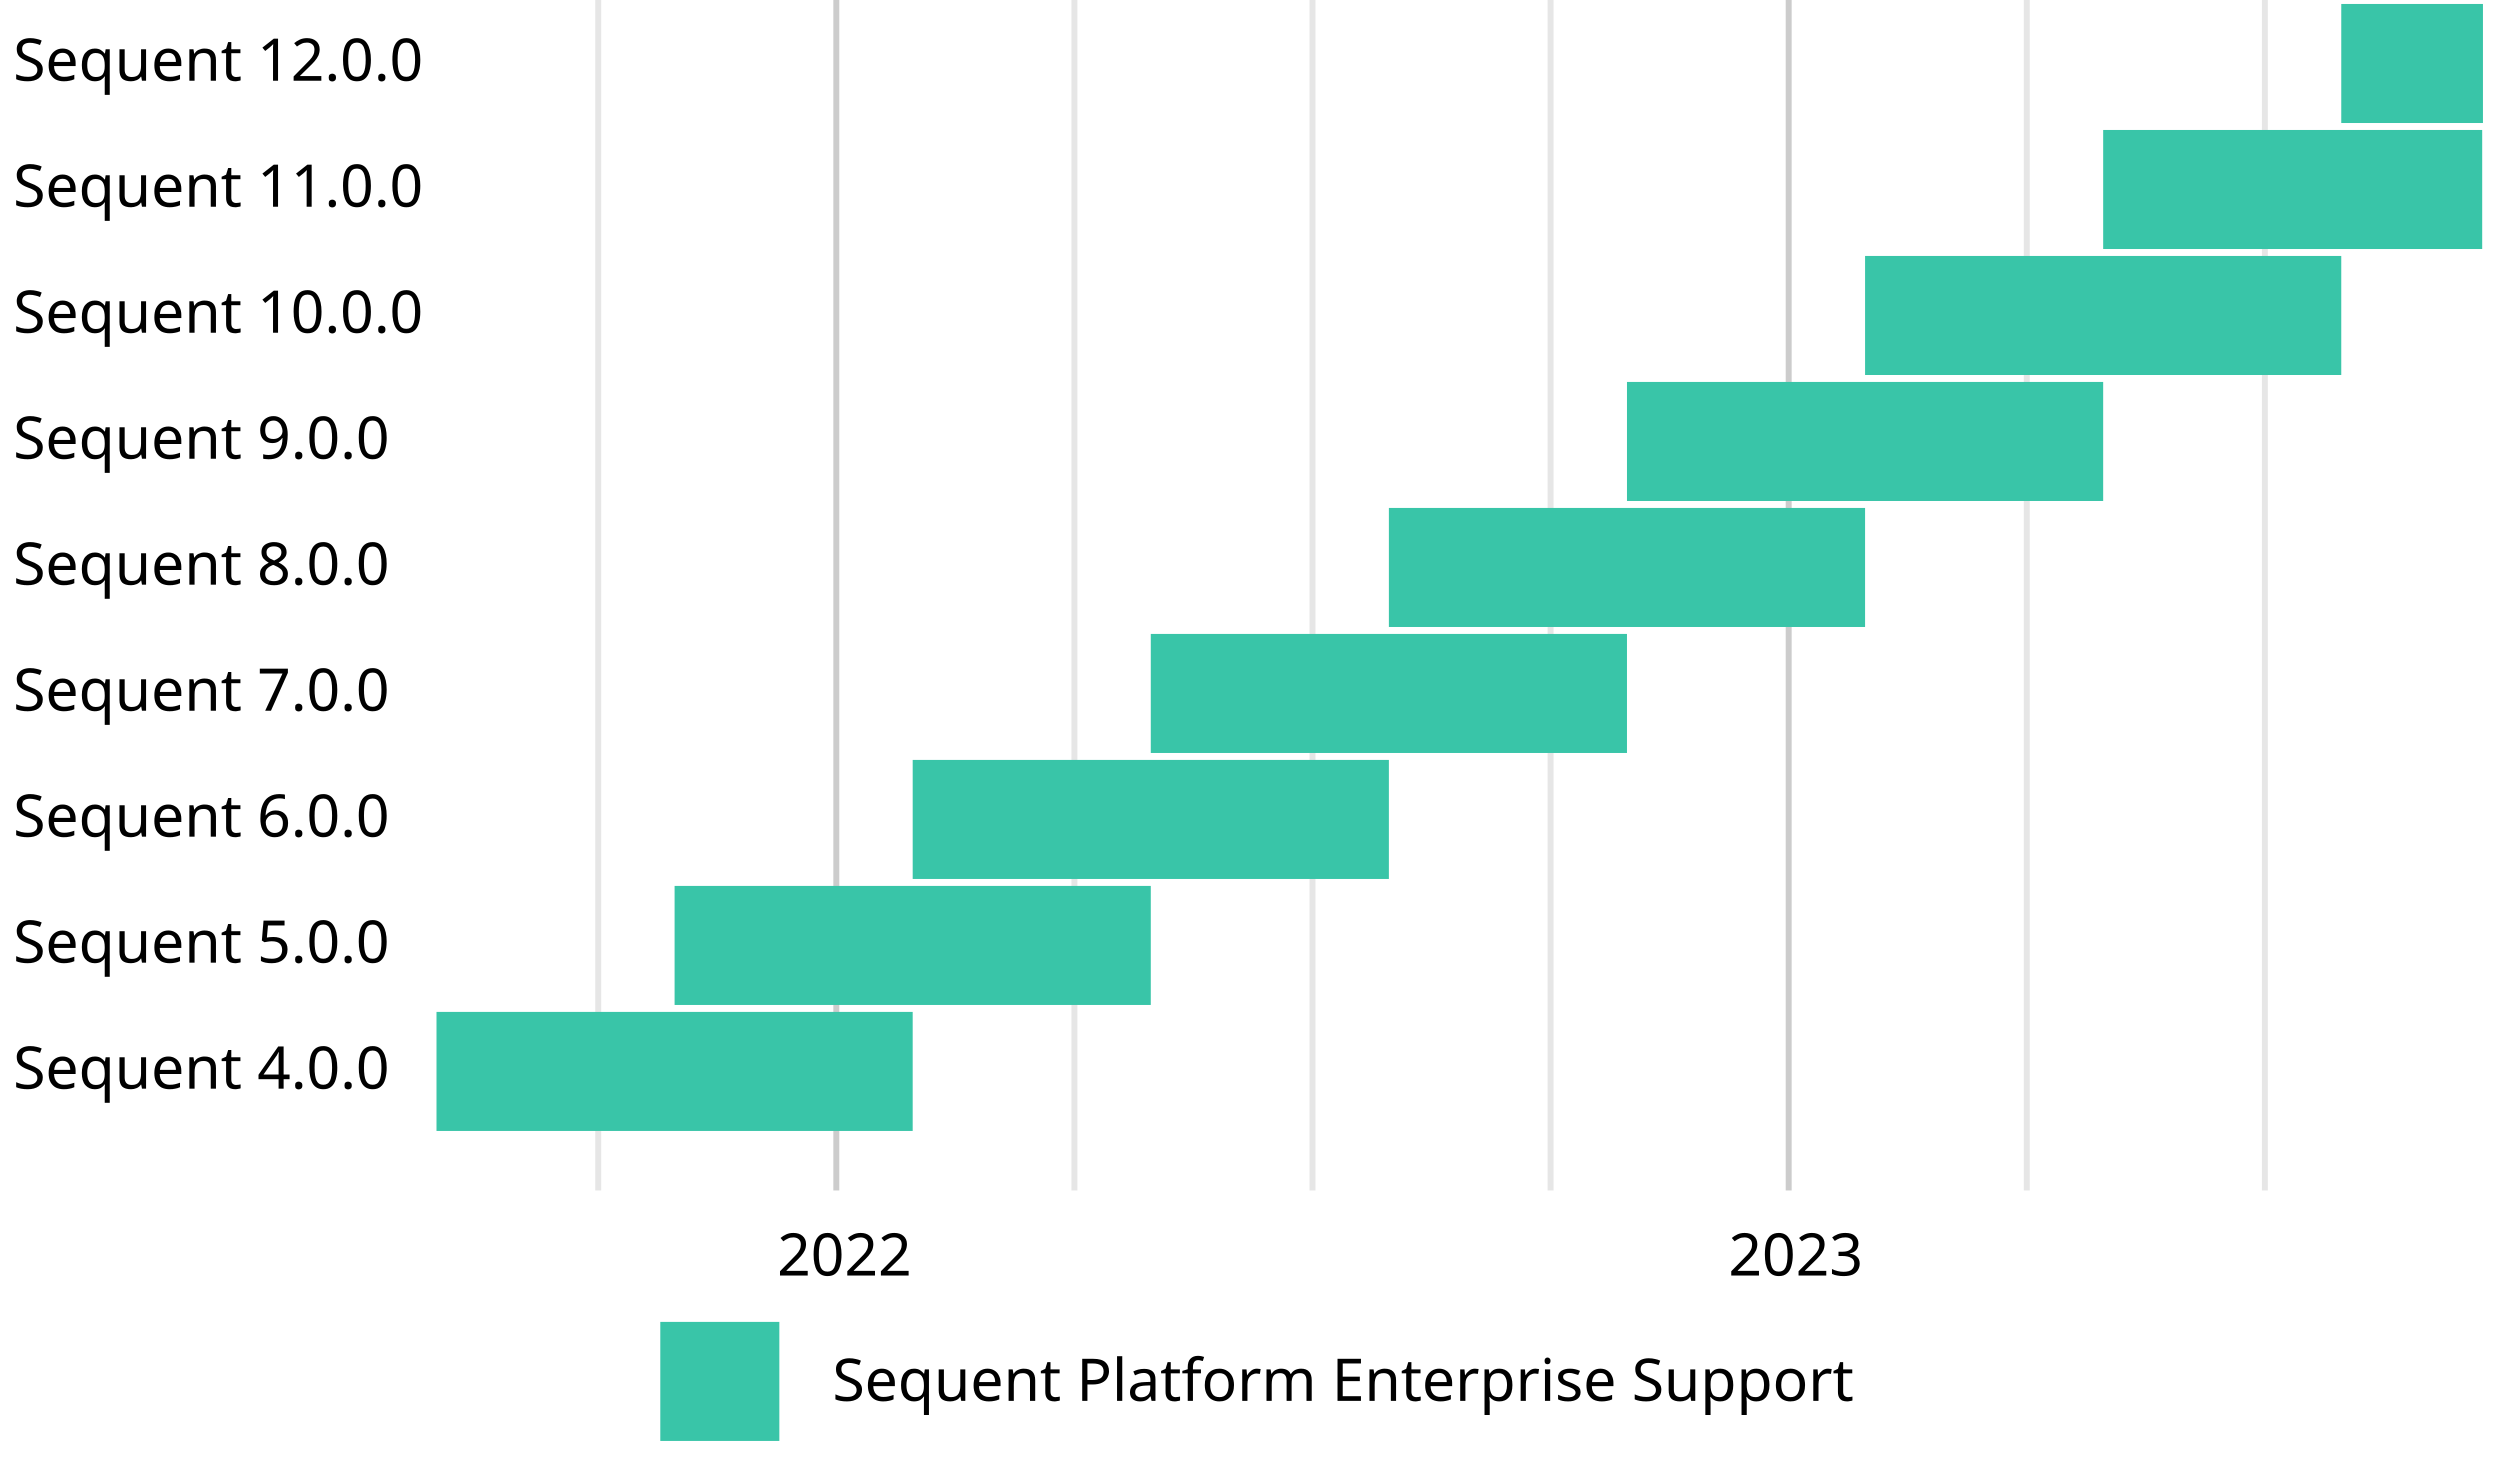
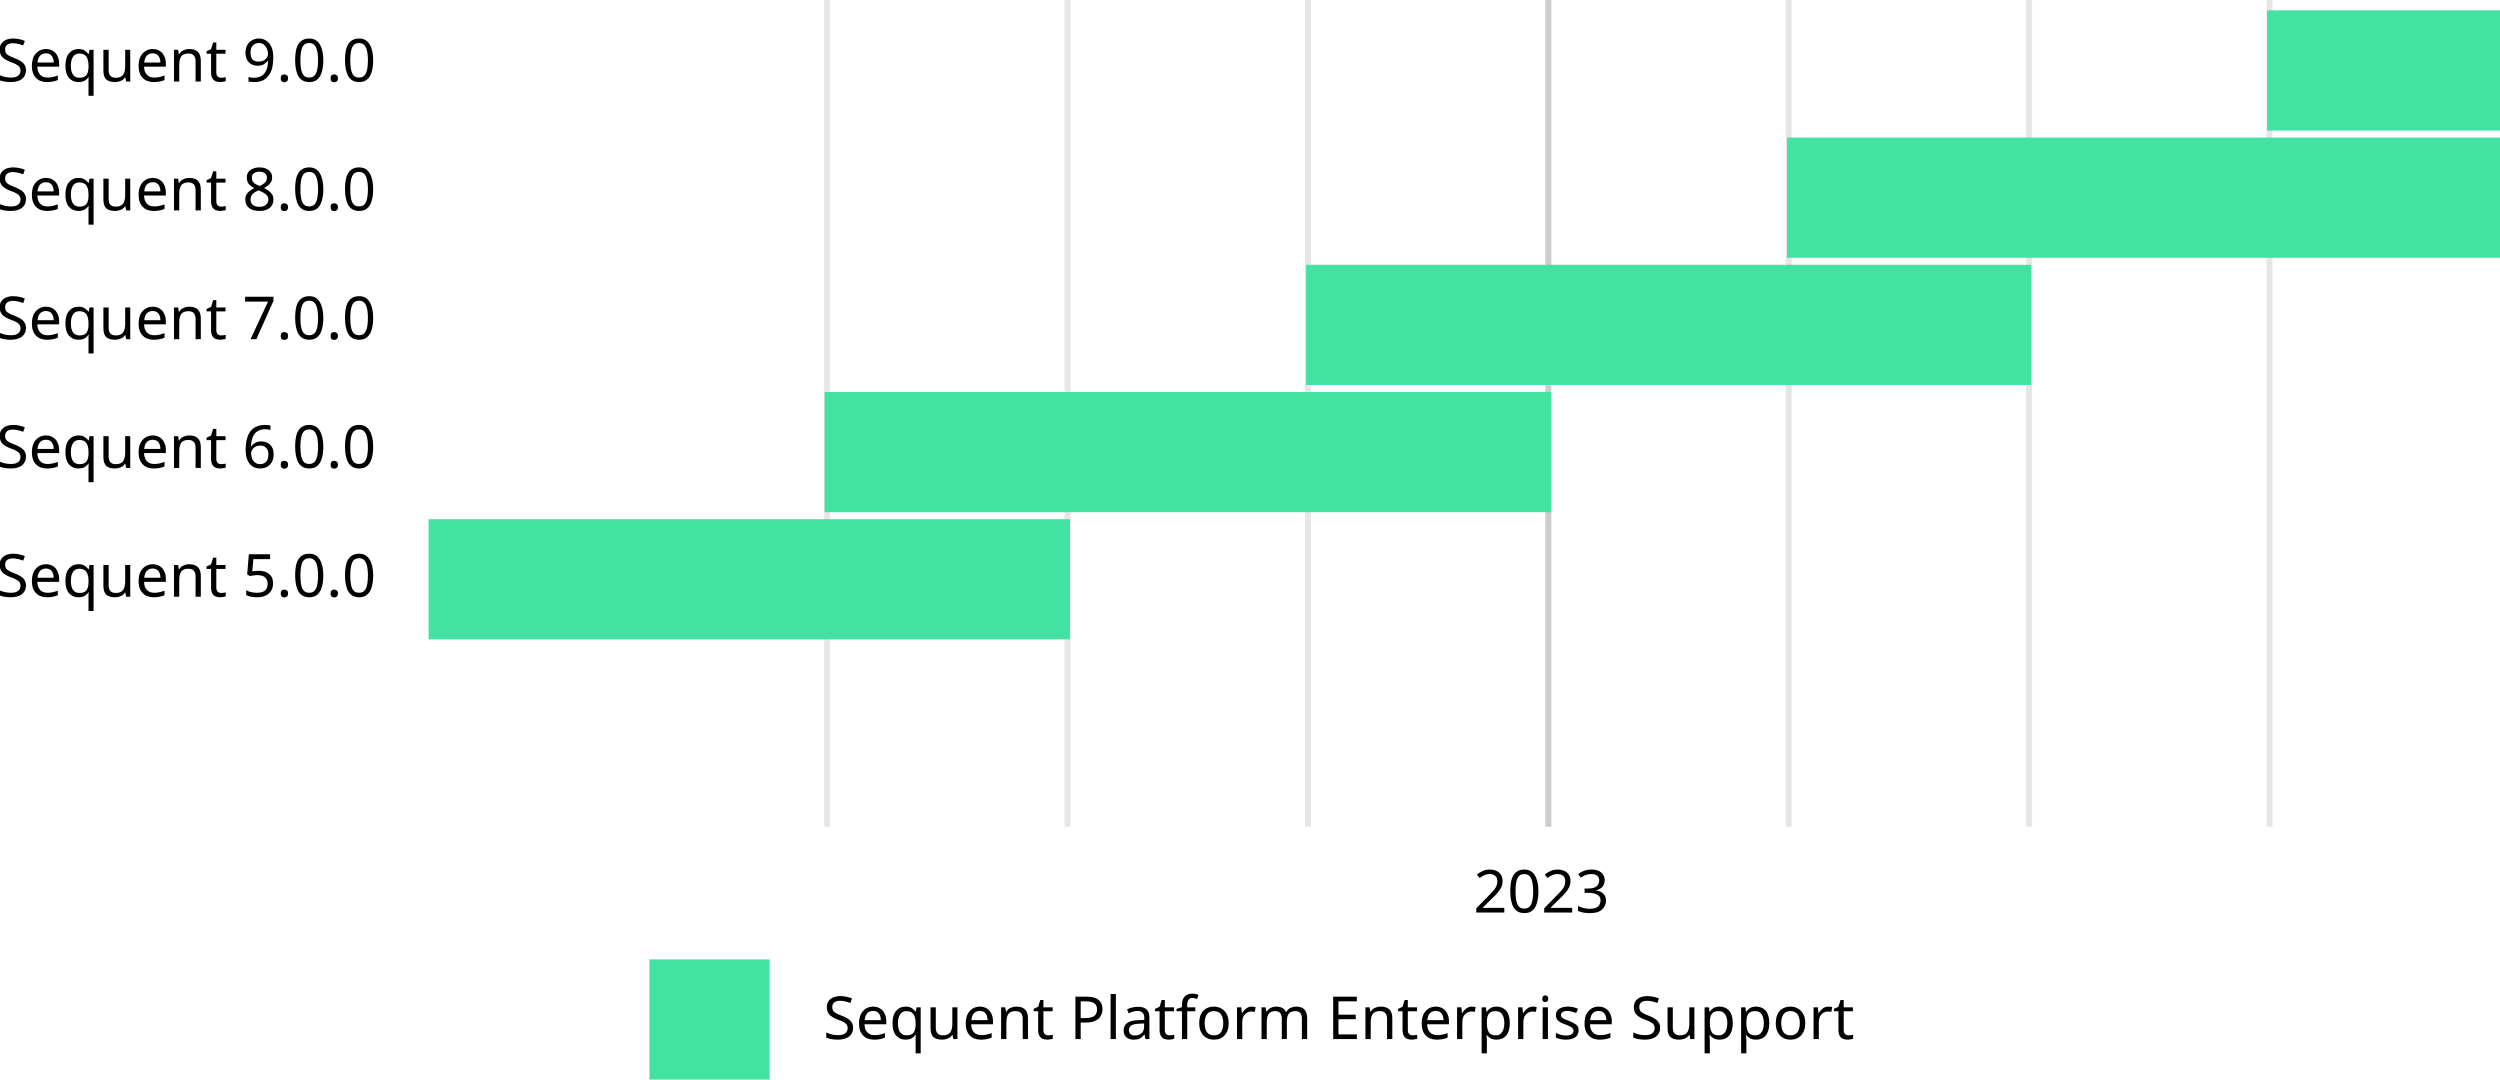
- <svg xmlns="http://www.w3.org/2000/svg" width="210mm" height="123mm" viewBox="0 0 210 123" version="1.1" id="svg8">
+ <svg xmlns="http://www.w3.org/2000/svg" width="207.993mm" height="89.818mm" viewBox="0 0 207.993 89.818" version="1.1" id="svg8">
  <defs id="defs2" />
-   <g id="layer1">
-     <rect style="fill:#e6e6e6;stroke-width:1.871;stroke-opacity:0" id="rect14" width="0.5" height="100" x="50" y="-1.7763568e-15" />
-     <rect style="fill:#cccccc;stroke-width:1.871;stroke-opacity:0" id="rect16" width="0.5" height="100" x="70" y="-1.7763568e-15" />
-     <rect style="fill:#e6e6e6;stroke-width:1.871;stroke-opacity:0" id="rect18" width="0.5" height="100" x="90" y="-1.7763568e-15" />
-     <rect style="fill:#e6e6e6;stroke-width:1.871;stroke-opacity:0" id="rect20" width="0.5" height="100" x="110" y="-1.7763568e-15" />
-     <rect style="fill:#e6e6e6;stroke-width:1.871;stroke-opacity:0" id="rect22" width="0.5" height="100" x="130" y="-1.7763568e-15" />
-     <rect style="fill:#cccccc;stroke-width:1.871;stroke-opacity:0" id="rect24" width="0.5" height="100" x="150" y="-1.7763568e-15" />
-     <rect style="fill:#e6e6e6;stroke-width:1.871;stroke-opacity:0" id="rect26" width="0.5" height="100" x="170" y="-1.7763568e-15" />
-     <rect style="fill:#e6e6e6;stroke-width:1.871;stroke-opacity:0" id="rect28" width="0.5" height="100" x="190" y="-1.7763568e-15" />
-     <rect style="fill:#39c5a8;fill-opacity:1;stroke-width:1.137;stroke-opacity:0" id="rect52" width="40" height="10" x="36.666" y="85" />
-     <text xml:space="preserve" style="font-style:normal;font-weight:normal;font-size:4.939px;line-height:125%;font-family:sans-serif;letter-spacing:0px;word-spacing:0px;fill:#000000;fill-opacity:1;stroke:none;stroke-width:0.265px;stroke-linecap:butt;stroke-linejoin:miter;stroke-opacity:1" x="1.109" y="91.448" id="text879">
-       <tspan id="tspan877" x="1.109" y="91.448" style="font-size:4.939px;stroke-width:0.265px">Sequent 4.0.0</tspan>
+   <g id="layer1" transform="translate(-1.432646,-1.058329)">
+     <rect style="fill:#e6e6e6;stroke-width:1.552;stroke-opacity:0" id="rect379" width="0.5" height="68.779" x="70" y="1.058" />
+     <rect style="fill:#e6e6e6;stroke-width:1.552;stroke-opacity:0" id="rect381" width="0.5" height="68.779" x="170" y="1.058" />
+     <rect style="fill:#e6e6e6;stroke-width:1.552;stroke-opacity:0" id="rect383" width="0.5" height="68.779" x="150" y="1.058" />
+     <rect style="fill:#e6e6e6;stroke-width:1.552;stroke-opacity:0" id="rect16" width="0.5" height="68.779" x="90" y="1.058" />
+     <rect style="fill:#e6e6e6;stroke-width:1.552;stroke-opacity:0" id="rect20" width="0.5" height="68.779" x="110" y="1.058" />
+     <rect style="fill:#cccccc;stroke-width:1.552;stroke-opacity:0" id="rect24" width="0.5" height="68.779" x="130" y="1.058" />
+     <rect style="fill:#e6e6e6;stroke-width:1.552;stroke-opacity:0" id="rect28" width="0.5" height="68.779" x="190" y="1.058" />
+     <text xml:space="preserve" style="font-style:normal;font-weight:normal;font-size:4.939px;line-height:125%;font-family:sans-serif;letter-spacing:0px;word-spacing:0px;fill:#000000;fill-opacity:1;stroke:none;stroke-width:0.265px;stroke-linecap:butt;stroke-linejoin:miter;stroke-opacity:1" x="124.023" y="76.98" id="text883">
+       <tspan id="tspan881" x="124.023" y="76.98" style="font-size:4.939px;stroke-width:0.265px">2023</tspan>
    </text>
-     <text xml:space="preserve" style="font-style:normal;font-weight:normal;font-size:4.939px;line-height:125%;font-family:sans-serif;letter-spacing:0px;word-spacing:0px;fill:#000000;fill-opacity:1;stroke:none;stroke-width:0.265px;stroke-linecap:butt;stroke-linejoin:miter;stroke-opacity:1" x="145.19" y="107.143" id="text883">
-       <tspan id="tspan881" x="145.19" y="107.143" style="font-size:4.939px;stroke-width:0.265px">2023</tspan>
+     <rect style="fill:#42e3a2;fill-opacity:1;stroke-width:1.313;stroke-opacity:0" id="rect889" width="53.361" height="10" x="37.087" y="44.254" />
+     <text xml:space="preserve" style="font-style:normal;font-weight:normal;font-size:4.939px;line-height:125%;font-family:sans-serif;letter-spacing:0px;word-spacing:0px;fill:#000000;fill-opacity:1;stroke:none;stroke-width:0.265px;stroke-linecap:butt;stroke-linejoin:miter;stroke-opacity:1" x="1.109" y="50.702" id="text893">
+       <tspan id="tspan891" x="1.109" y="50.702" style="font-size:4.939px;stroke-width:0.265px">Sequent 5.0.0</tspan>
    </text>
-     <text xml:space="preserve" style="font-style:normal;font-weight:normal;font-size:4.939px;line-height:125%;font-family:sans-serif;letter-spacing:0px;word-spacing:0px;fill:#000000;fill-opacity:1;stroke:none;stroke-width:0.265px;stroke-linecap:butt;stroke-linejoin:miter;stroke-opacity:1" x="65.286" y="107.143" id="text887">
-       <tspan id="tspan885" x="65.286" y="107.143" style="font-size:4.939px;stroke-width:0.265px">2022</tspan>
+     <rect style="fill:#42e3a2;fill-opacity:1;stroke-width:1.398;stroke-opacity:0" id="rect895" width="60.444" height="10" x="70.035" y="33.671" />
+     <text xml:space="preserve" style="font-style:normal;font-weight:normal;font-size:4.939px;line-height:125%;font-family:sans-serif;letter-spacing:0px;word-spacing:0px;fill:#000000;fill-opacity:1;stroke:none;stroke-width:0.265px;stroke-linecap:butt;stroke-linejoin:miter;stroke-opacity:1" x="1.109" y="39.988" id="text899">
+       <tspan id="tspan897" x="1.109" y="39.988" style="font-size:4.939px;stroke-width:0.265px">Sequent 6.0.0</tspan>
    </text>
-     <rect style="fill:#39c5a8;fill-opacity:1;stroke-width:1.137;stroke-opacity:0" id="rect889" width="40" height="10" x="56.666" y="74.417" />
-     <text xml:space="preserve" style="font-style:normal;font-weight:normal;font-size:4.939px;line-height:125%;font-family:sans-serif;letter-spacing:0px;word-spacing:0px;fill:#000000;fill-opacity:1;stroke:none;stroke-width:0.265px;stroke-linecap:butt;stroke-linejoin:miter;stroke-opacity:1" x="1.109" y="80.864" id="text893">
-       <tspan id="tspan891" x="1.109" y="80.864" style="font-size:4.939px;stroke-width:0.265px">Sequent 5.0.0</tspan>
+     <rect style="fill:#42e3a2;fill-opacity:1;stroke-width:1.397;stroke-opacity:0" id="rect901" width="60.329" height="10" x="110.094" y="23.087" />
+     <text xml:space="preserve" style="font-style:normal;font-weight:normal;font-size:4.939px;line-height:125%;font-family:sans-serif;letter-spacing:0px;word-spacing:0px;fill:#000000;fill-opacity:1;stroke:none;stroke-width:0.265px;stroke-linecap:butt;stroke-linejoin:miter;stroke-opacity:1" x="1.109" y="29.275" id="text905">
+       <tspan id="tspan903" x="1.109" y="29.275" style="font-size:4.939px;stroke-width:0.265px">Sequent 7.0.0</tspan>
    </text>
-     <rect style="fill:#39c5a8;fill-opacity:1;stroke-width:1.137;stroke-opacity:0" id="rect895" width="40" height="10" x="76.666" y="63.833" />
-     <text xml:space="preserve" style="font-style:normal;font-weight:normal;font-size:4.939px;line-height:125%;font-family:sans-serif;letter-spacing:0px;word-spacing:0px;fill:#000000;fill-opacity:1;stroke:none;stroke-width:0.265px;stroke-linecap:butt;stroke-linejoin:miter;stroke-opacity:1" x="1.109" y="70.281" id="text899">
-       <tspan id="tspan897" x="1.109" y="70.281" style="font-size:4.939px;stroke-width:0.265px">Sequent 6.0.0</tspan>
+     <text xml:space="preserve" style="font-style:normal;font-weight:normal;font-size:4.939px;line-height:125%;font-family:sans-serif;letter-spacing:0px;word-spacing:0px;fill:#000000;fill-opacity:1;stroke:none;stroke-width:0.265px;stroke-linecap:butt;stroke-linejoin:miter;stroke-opacity:1" x="1.109" y="18.562" id="text915">
+       <tspan id="tspan913" x="1.109" y="18.562" style="font-size:4.939px;stroke-width:0.265px">Sequent 8.0.0</tspan>
    </text>
-     <rect style="fill:#39c5a8;fill-opacity:1;stroke-width:1.137;stroke-opacity:0" id="rect901" width="40" height="10" x="96.666" y="53.25" />
-     <text xml:space="preserve" style="font-style:normal;font-weight:normal;font-size:4.939px;line-height:125%;font-family:sans-serif;letter-spacing:0px;word-spacing:0px;fill:#000000;fill-opacity:1;stroke:none;stroke-width:0.265px;stroke-linecap:butt;stroke-linejoin:miter;stroke-opacity:1" x="1.109" y="59.698" id="text905">
-       <tspan id="tspan903" x="1.109" y="59.698" style="font-size:4.939px;stroke-width:0.265px">Sequent 7.0.0</tspan>
+     <rect style="fill:#42e3a2;fill-opacity:1;stroke-width:0.569;stroke-opacity:0" id="rect941" width="10" height="10" x="55.465" y="80.877" />
+     <text xml:space="preserve" style="font-style:normal;font-weight:normal;font-size:4.939px;line-height:125%;font-family:sans-serif;letter-spacing:0px;word-spacing:0px;fill:#000000;fill-opacity:1;stroke:none;stroke-width:0.265px;stroke-linecap:butt;stroke-linejoin:miter;stroke-opacity:1" x="69.927" y="87.508" id="text945">
+       <tspan id="tspan943" x="69.927" y="87.508" style="font-size:4.939px;stroke-width:0.265px">Sequent Platform Enterprise Support</tspan>
    </text>
-     <rect style="fill:#39c5a8;fill-opacity:1;stroke-width:1.137;stroke-opacity:0" id="rect911" width="40" height="10" x="116.666" y="42.667" />
-     <text xml:space="preserve" style="font-style:normal;font-weight:normal;font-size:4.939px;line-height:125%;font-family:sans-serif;letter-spacing:0px;word-spacing:0px;fill:#000000;fill-opacity:1;stroke:none;stroke-width:0.265px;stroke-linecap:butt;stroke-linejoin:miter;stroke-opacity:1" x="1.109" y="49.114" id="text915">
-       <tspan id="tspan913" x="1.109" y="49.114" style="font-size:4.939px;stroke-width:0.265px">Sequent 8.0.0</tspan>
-     </text>
-     <rect style="fill:#39c5a8;fill-opacity:1;stroke-width:1.137;stroke-opacity:0" id="rect917" width="40" height="10" x="136.666" y="32.083" />
-     <text xml:space="preserve" style="font-style:normal;font-weight:normal;font-size:4.939px;line-height:125%;font-family:sans-serif;letter-spacing:0px;word-spacing:0px;fill:#000000;fill-opacity:1;stroke:none;stroke-width:0.265px;stroke-linecap:butt;stroke-linejoin:miter;stroke-opacity:1" x="1.109" y="38.531" id="text921">
-       <tspan id="tspan919" x="1.109" y="38.531" style="font-size:4.939px;stroke-width:0.265px">Sequent 9.0.0</tspan>
-     </text>
-     <rect style="fill:#39c5a8;fill-opacity:1;stroke-width:1.137;stroke-opacity:0" id="rect923" width="40" height="10" x="156.666" y="21.5" />
-     <text xml:space="preserve" style="font-style:normal;font-weight:normal;font-size:4.939px;line-height:125%;font-family:sans-serif;letter-spacing:0px;word-spacing:0px;fill:#000000;fill-opacity:1;stroke:none;stroke-width:0.265px;stroke-linecap:butt;stroke-linejoin:miter;stroke-opacity:1" x="1.109" y="27.948" id="text927">
-       <tspan id="tspan925" x="1.109" y="27.948" style="font-size:4.939px;stroke-width:0.265px">Sequent 10.0.0</tspan>
-     </text>
-     <rect style="fill:#39c5a8;fill-opacity:1;stroke-width:1.014;stroke-opacity:0" id="rect929" width="31.838" height="10" x="176.666" y="10.917" />
-     <text xml:space="preserve" style="font-style:normal;font-weight:normal;font-size:4.939px;line-height:125%;font-family:sans-serif;letter-spacing:0px;word-spacing:0px;fill:#000000;fill-opacity:1;stroke:none;stroke-width:0.265px;stroke-linecap:butt;stroke-linejoin:miter;stroke-opacity:1" x="1.109" y="17.364" id="text933">
-       <tspan id="tspan931" x="1.109" y="17.364" style="font-size:4.939px;stroke-width:0.265px">Sequent 11.0.0</tspan>
-     </text>
-     <rect style="fill:#39c5a8;fill-opacity:1;stroke-width:0.62;stroke-opacity:0" id="rect935" width="11.902" height="10" x="196.666" y="0.333" />
-     <text xml:space="preserve" style="font-style:normal;font-weight:normal;font-size:4.939px;line-height:125%;font-family:sans-serif;letter-spacing:0px;word-spacing:0px;fill:#000000;fill-opacity:1;stroke:none;stroke-width:0.265px;stroke-linecap:butt;stroke-linejoin:miter;stroke-opacity:1" x="1.109" y="6.781" id="text939">
-       <tspan id="tspan937" x="1.109" y="6.781" style="font-size:4.939px;stroke-width:0.265px">Sequent 12.0.0</tspan>
-     </text>
-     <rect style="fill:#39c5a8;fill-opacity:1;stroke-width:0.569;stroke-opacity:0" id="rect941" width="10" height="10" x="55.465" y="111.039" />
-     <text xml:space="preserve" style="font-style:normal;font-weight:normal;font-size:4.939px;line-height:125%;font-family:sans-serif;letter-spacing:0px;word-spacing:0px;fill:#000000;fill-opacity:1;stroke:none;stroke-width:0.265px;stroke-linecap:butt;stroke-linejoin:miter;stroke-opacity:1" x="69.927" y="117.67" id="text945">
-       <tspan id="tspan943" x="69.927" y="117.67" style="font-size:4.939px;stroke-width:0.265px">Sequent Platform Enterprise Support</tspan>
+     <rect style="fill:#42e3a2;fill-opacity:1;stroke-width:1.385;stroke-opacity:0" id="rect207" width="59.315" height="10" x="150.112" y="12.504" />
+     <rect style="fill:#42e3a2;fill-opacity:1;stroke-width:0.791;stroke-opacity:0" id="rect209" width="19.379" height="10" x="190.047" y="1.921" />
+     <text xml:space="preserve" style="font-style:normal;font-weight:normal;font-size:4.939px;line-height:125%;font-family:sans-serif;letter-spacing:0px;word-spacing:0px;fill:#000000;fill-opacity:1;stroke:none;stroke-width:0.265px;stroke-linecap:butt;stroke-linejoin:miter;stroke-opacity:1" x="1.109" y="7.839" id="text213">
+       <tspan id="tspan211" x="1.109" y="7.839" style="font-size:4.939px;stroke-width:0.265px">Sequent 9.0.0</tspan>
    </text>
  </g>
</svg>
